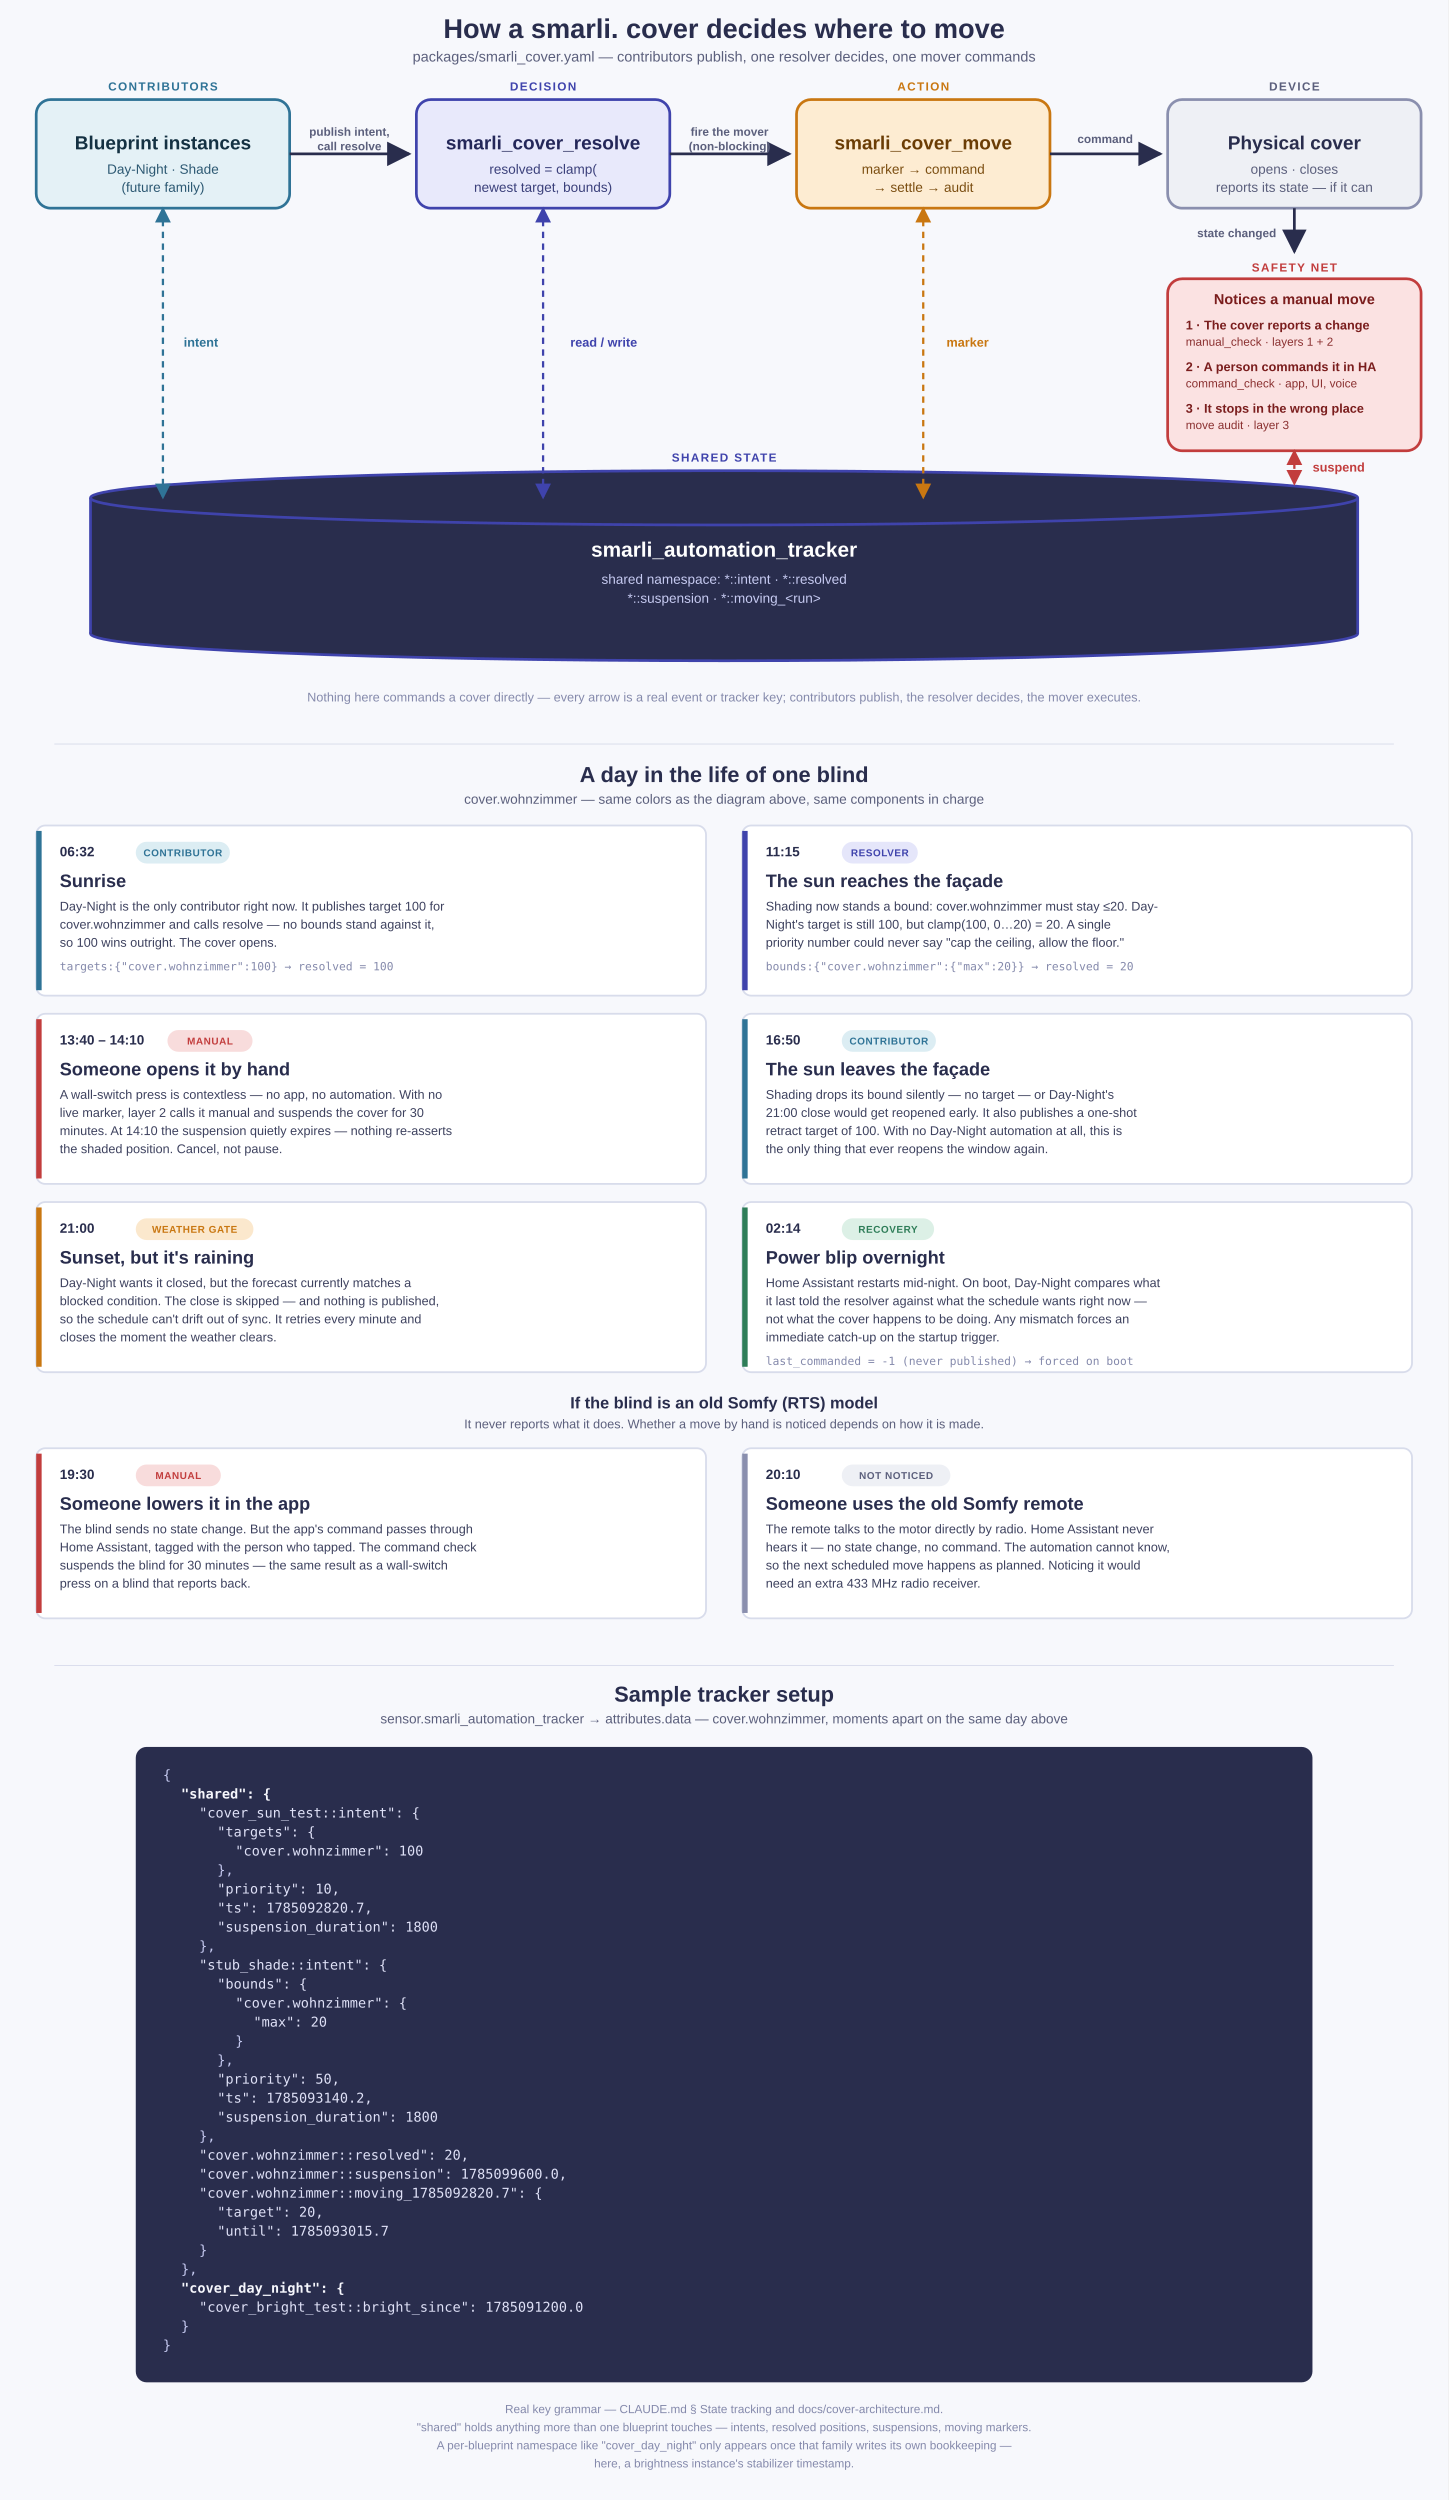
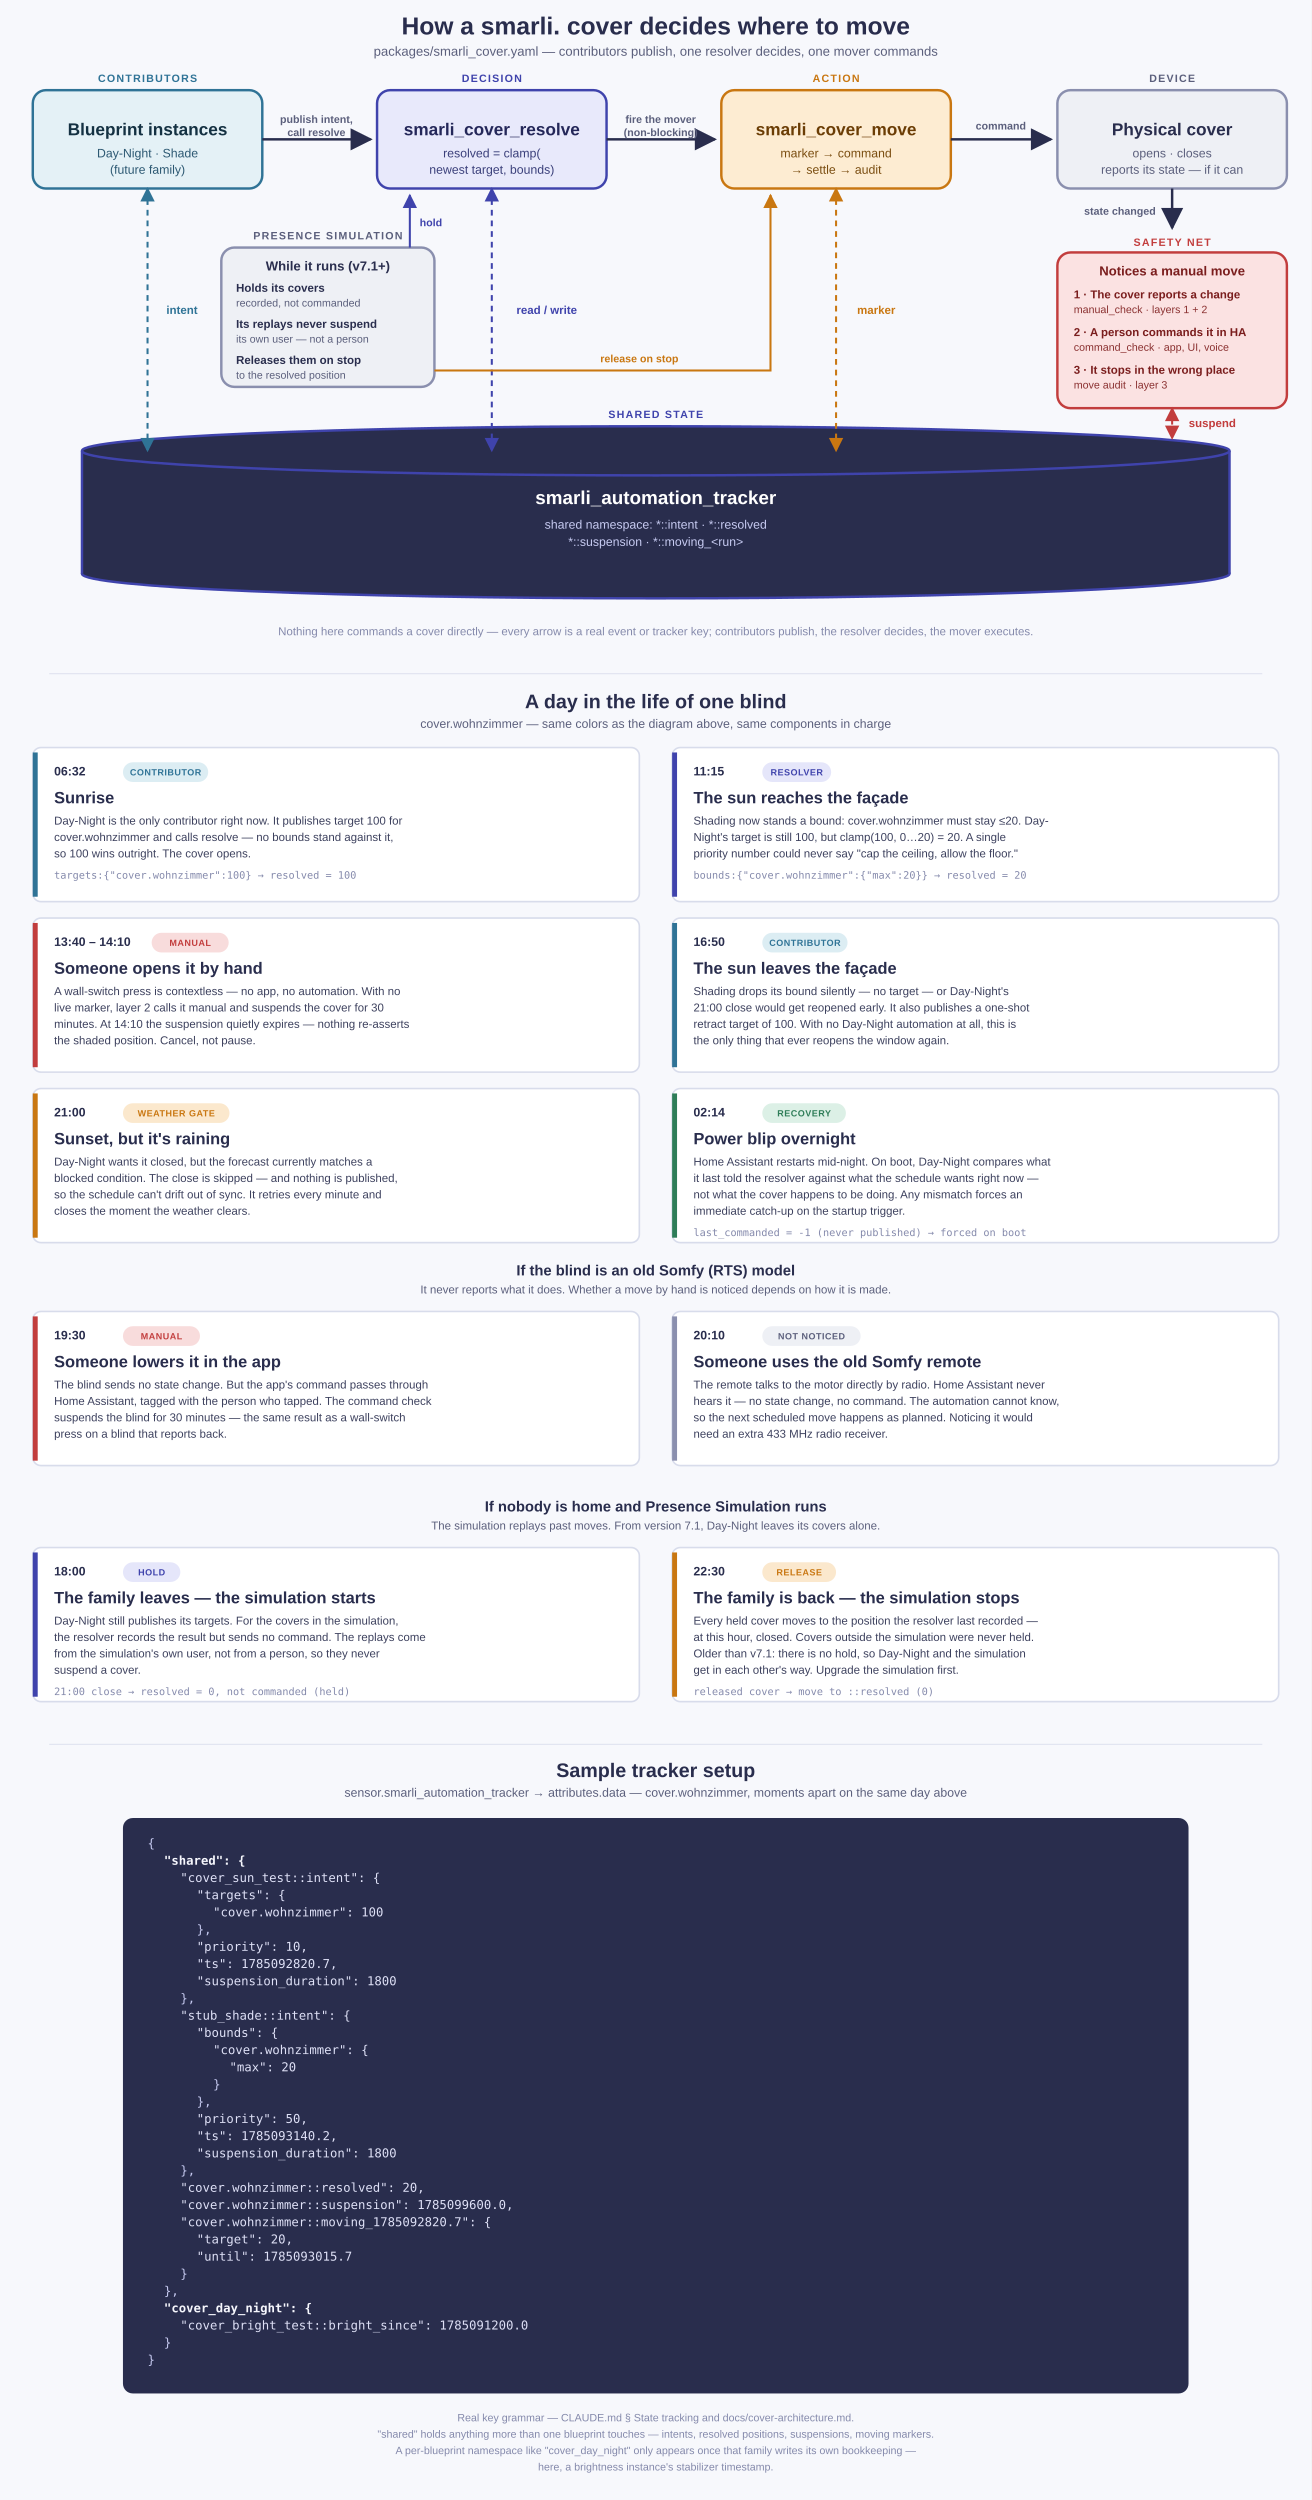
- <svg xmlns="http://www.w3.org/2000/svg" viewBox="0 0 1600 2762" font-family="-apple-system, 'Helvetica Neue', Arial, sans-serif">
+ <svg xmlns="http://www.w3.org/2000/svg" viewBox="0 0 1600 3050" font-family="-apple-system, 'Helvetica Neue', Arial, sans-serif">
  <defs>
    <marker id="aDark" viewBox="0 0 10 10" refX="9" refY="5" markerWidth="9" markerHeight="9" orient="auto-start-reverse">
      <path d="M0,0 L10,5 L0,10 z" fill="#292d4d" />
    </marker>
    <marker id="aBlue" viewBox="0 0 10 10" refX="9" refY="5" markerWidth="7" markerHeight="7" orient="auto-start-reverse">
      <path d="M0,0 L10,5 L0,10 z" fill="#2f7396" />
    </marker>
    <marker id="aIndigo" viewBox="0 0 10 10" refX="9" refY="5" markerWidth="7" markerHeight="7" orient="auto-start-reverse">
      <path d="M0,0 L10,5 L0,10 z" fill="#3f43ac" />
    </marker>
    <marker id="aOrange" viewBox="0 0 10 10" refX="9" refY="5" markerWidth="7" markerHeight="7" orient="auto-start-reverse">
      <path d="M0,0 L10,5 L0,10 z" fill="#c97711" />
    </marker>
    <marker id="aRed" viewBox="0 0 10 10" refX="9" refY="5" markerWidth="7" markerHeight="7" orient="auto-start-reverse">
      <path d="M0,0 L10,5 L0,10 z" fill="#c23d3d" />
    </marker>
  </defs>
-   <rect x="0" y="0" width="1600" height="2762" fill="#f7f8fc" />
+   <rect x="0" y="0" width="1600" height="3050" fill="#f7f8fc" />
  <text x="800" y="42" text-anchor="middle" font-size="30" font-weight="700" fill="#292d4d">How a smarli. cover decides where to move</text>
  <text x="800" y="68" text-anchor="middle" font-size="16" fill="#5b5f7c">packages/smarli_cover.yaml — contributors publish, one resolver decides, one mover commands</text>
  <text x="180" y="100" text-anchor="middle" font-size="13" font-weight="700" letter-spacing="1.5" fill="#2f7396">CONTRIBUTORS</text>
  <rect x="40" y="110" width="280" height="120" rx="16" fill="#e4f1f6" stroke="#2f7396" stroke-width="3" />
  <text x="180" y="165" text-anchor="middle" font-size="21" font-weight="700" fill="#143142">Blueprint instances</text>
  <text x="180" y="192" text-anchor="middle" font-size="15" fill="#2c5872">Day-Night · Shade</text>
  <text x="180" y="212" text-anchor="middle" font-size="15" fill="#2c5872">(future family)</text>
  <text x="600" y="100" text-anchor="middle" font-size="13" font-weight="700" letter-spacing="1.5" fill="#3f43ac">DECISION</text>
  <rect x="460" y="110" width="280" height="120" rx="16" fill="#e8e9fb" stroke="#3f43ac" stroke-width="3" />
  <text x="600" y="165" text-anchor="middle" font-size="21" font-weight="700" fill="#242759">smarli_cover_resolve</text>
  <text x="600" y="192" text-anchor="middle" font-size="15" fill="#3a3f7a">resolved = clamp(</text>
  <text x="600" y="212" text-anchor="middle" font-size="15" fill="#3a3f7a">newest target, bounds)</text>
  <text x="1020" y="100" text-anchor="middle" font-size="13" font-weight="700" letter-spacing="1.5" fill="#c97711">ACTION</text>
  <rect x="880" y="110" width="280" height="120" rx="16" fill="#fdecd2" stroke="#c97711" stroke-width="3" />
  <text x="1020" y="165" text-anchor="middle" font-size="21" font-weight="700" fill="#6b3d05">smarli_cover_move</text>
  <text x="1020" y="192" text-anchor="middle" font-size="15" fill="#7a4d10">marker → command</text>
  <text x="1020" y="212" text-anchor="middle" font-size="15" fill="#7a4d10">→ settle → audit</text>
  <text x="1430" y="100" text-anchor="middle" font-size="13" font-weight="700" letter-spacing="1.5" fill="#5b5f7c">DEVICE</text>
  <rect x="1290" y="110" width="280" height="120" rx="16" fill="#eef0f5" stroke="#8a8fae" stroke-width="3" />
  <text x="1430" y="165" text-anchor="middle" font-size="21" font-weight="700" fill="#292d4d">Physical cover</text>
  <text x="1430" y="192" text-anchor="middle" font-size="15" fill="#5b5f7c">opens · closes</text>
  <text x="1430" y="212" text-anchor="middle" font-size="15" fill="#5b5f7c">reports its state — if it can</text>
  <line x1="320" y1="170" x2="452" y2="170" stroke="#292d4d" stroke-width="3" marker-end="url(#aDark)" />
  <text x="386" y="150" text-anchor="middle" font-size="13" font-weight="600" fill="#5b5f7c">publish intent,</text>
  <text x="386" y="166" text-anchor="middle" font-size="13" font-weight="600" fill="#5b5f7c">call resolve</text>
  <line x1="740" y1="170" x2="872" y2="170" stroke="#292d4d" stroke-width="3" marker-end="url(#aDark)" />
  <text x="806" y="150" text-anchor="middle" font-size="13" font-weight="600" fill="#5b5f7c">fire the mover</text>
  <text x="806" y="166" text-anchor="middle" font-size="13" font-weight="600" fill="#5b5f7c">(non-blocking)</text>
  <line x1="1160" y1="170" x2="1282" y2="170" stroke="#292d4d" stroke-width="3" marker-end="url(#aDark)" />
  <text x="1221" y="158" text-anchor="middle" font-size="13" font-weight="600" fill="#5b5f7c">command</text>
  <line x1="1430" y1="230" x2="1430" y2="278" stroke="#292d4d" stroke-width="3" marker-end="url(#aDark)" />
  <text x="1410" y="262" text-anchor="end" font-size="13" font-weight="600" fill="#5b5f7c">state changed</text>
  <text x="1430" y="300" text-anchor="middle" font-size="13" font-weight="700" letter-spacing="1.5" fill="#c23d3d">SAFETY NET</text>
  <rect x="1290" y="308" width="280" height="190" rx="16" fill="#fbe2e2" stroke="#c23d3d" stroke-width="3" />
  <text x="1430" y="336" text-anchor="middle" font-size="16" font-weight="700" fill="#7a1d1d">Notices a manual move</text>
  <text x="1310" y="364" font-size="14" font-weight="700" fill="#7a1d1d">1 · The cover reports a change</text>
  <text x="1310" y="382" font-size="13" fill="#8a3030">manual_check · layers 1 + 2</text>
  <text x="1310" y="410" font-size="14" font-weight="700" fill="#7a1d1d">2 · A person commands it in HA</text>
  <text x="1310" y="428" font-size="13" fill="#8a3030">command_check · app, UI, voice</text>
  <text x="1310" y="456" font-size="14" font-weight="700" fill="#7a1d1d">3 · It stops in the wrong place</text>
  <text x="1310" y="474" font-size="13" fill="#8a3030">move audit · layer 3</text>
  <text x="800" y="510" text-anchor="middle" font-size="13" font-weight="700" letter-spacing="1.5" fill="#3f43ac">SHARED STATE</text>
  <ellipse cx="800" cy="700" rx="700" ry="30" fill="#292d4d" stroke="#3f43ac" stroke-width="3" />
  <rect x="100" y="550" width="1400" height="150" fill="#292d4d" />
  <line x1="100" y1="550" x2="100" y2="700" stroke="#3f43ac" stroke-width="3" />
  <line x1="1500" y1="550" x2="1500" y2="700" stroke="#3f43ac" stroke-width="3" />
  <ellipse cx="800" cy="550" rx="700" ry="30" fill="#292d4d" stroke="#3f43ac" stroke-width="3" />
  <text x="800" y="615" text-anchor="middle" font-size="23" font-weight="700" fill="#ffffff">smarli_automation_tracker</text>
  <text x="800" y="645" text-anchor="middle" font-size="15" fill="#c7cbf2">shared namespace: *::intent · *::resolved</text>
  <text x="800" y="666" text-anchor="middle" font-size="15" fill="#c7cbf2">*::suspension · *::moving_&lt;run&gt;</text>
  <line x1="180" y1="230" x2="180" y2="550" stroke="#2f7396" stroke-width="2.5" stroke-dasharray="7,6" marker-end="url(#aBlue)" marker-start="url(#aBlue)" />
  <rect x="192" y="365" width="60" height="26" fill="#f7f8fc" />
  <text x="222" y="383" text-anchor="middle" font-size="14" font-weight="600" fill="#2f7396">intent</text>
  <line x1="600" y1="230" x2="600" y2="550" stroke="#3f43ac" stroke-width="2.5" stroke-dasharray="7,6" marker-end="url(#aIndigo)" marker-start="url(#aIndigo)" />
  <rect x="612" y="365" width="110" height="26" fill="#f7f8fc" />
  <text x="667" y="383" text-anchor="middle" font-size="14" font-weight="600" fill="#3f43ac">read / write</text>
  <line x1="1020" y1="230" x2="1020" y2="550" stroke="#c97711" stroke-width="2.5" stroke-dasharray="7,6" marker-end="url(#aOrange)" marker-start="url(#aOrange)" />
  <rect x="1032" y="365" width="75" height="26" fill="#f7f8fc" />
  <text x="1069" y="383" text-anchor="middle" font-size="14" font-weight="600" fill="#c97711">marker</text>
  <line x1="1430" y1="498" x2="1430" y2="535" stroke="#c23d3d" stroke-width="2.5" stroke-dasharray="7,6" marker-end="url(#aRed)" marker-start="url(#aRed)" />
  <rect x="1442" y="503" width="75" height="26" fill="#f7f8fc" />
  <text x="1479" y="521" text-anchor="middle" font-size="14" font-weight="600" fill="#c23d3d">suspend</text>
+   <text x="400" y="292" text-anchor="middle" font-size="13" font-weight="700" letter-spacing="1.5" fill="#5b5f7c">PRESENCE SIMULATION</text>
+   <rect x="270" y="302" width="260" height="170" rx="16" fill="#eef0f5" stroke="#8a8fae" stroke-width="3" />
+   <text x="400" y="330" text-anchor="middle" font-size="16" font-weight="700" fill="#292d4d">While it runs (v7.1+)</text>
+   <text x="288" y="356" font-size="14" font-weight="700" fill="#292d4d">Holds its covers</text>
+   <text x="288" y="374" font-size="13" fill="#5b5f7c">recorded, not commanded</text>
+   <text x="288" y="400" font-size="14" font-weight="700" fill="#292d4d">Its replays never suspend</text>
+   <text x="288" y="418" font-size="13" fill="#5b5f7c">its own user — not a person</text>
+   <text x="288" y="444" font-size="14" font-weight="700" fill="#292d4d">Releases them on stop</text>
+   <text x="288" y="462" font-size="13" fill="#5b5f7c">to the resolved position</text>
+   <line x1="500" y1="302" x2="500" y2="238" stroke="#3f43ac" stroke-width="2.5" marker-end="url(#aIndigo)" />
+   <text x="512" y="276" font-size="13" font-weight="600" fill="#3f43ac">hold</text>
+   <path d="M530,452 H940 V238" fill="none" stroke="#c97711" stroke-width="2.5" marker-end="url(#aOrange)" />
+   <text x="780" y="442" text-anchor="middle" font-size="13" font-weight="600" fill="#c97711">release on stop</text>
  <text x="800" y="775" text-anchor="middle" font-size="14" fill="#8489ab">Nothing here commands a cover directly — every arrow is a real event or tracker key; contributors publish, the resolver decides, the mover executes.</text>
  <line x1="60" y1="822" x2="1540" y2="822" stroke="#d8dceb" stroke-width="1" />
  <text x="800" y="864" text-anchor="middle" font-size="24" font-weight="700" fill="#292d4d">A day in the life of one blind</text>
  <text x="800" y="888" text-anchor="middle" font-size="15" fill="#5b5f7c">cover.wohnzimmer — same colors as the diagram above, same components in charge</text>
  <rect x="40" y="912" width="740" height="188" rx="10" fill="#ffffff" stroke="#d8dceb" stroke-width="2" />
  <rect x="40" y="918" width="6" height="176" fill="#2f7396" />
  <text x="66" y="946" font-size="15" font-weight="700" fill="#292d4d" font-variant-numeric="tabular-nums">06:32</text>
  <rect x="150" y="930" width="104" height="24" rx="12" fill="#dcedf3" />
  <text x="202" y="946" text-anchor="middle" font-size="11" font-weight="700" letter-spacing="0.6" fill="#2f7396">CONTRIBUTOR</text>
  <text x="66" y="980" font-size="20" font-weight="700" fill="#292d4d">Sunrise</text>
  <text x="66" y="1006" font-size="14" fill="#3d415e">Day-Night is the only contributor right now. It publishes target 100 for</text>
  <text x="66" y="1026" font-size="14" fill="#3d415e">cover.wohnzimmer and calls resolve — no bounds stand against it,</text>
  <text x="66" y="1046" font-size="14" fill="#3d415e">so 100 wins outright. The cover opens.</text>
  <text x="66" y="1072" font-size="12.5" font-family="ui-monospace, Consolas, monospace" fill="#8489ab">targets:{"cover.wohnzimmer":100} → resolved = 100</text>
  <rect x="820" y="912" width="740" height="188" rx="10" fill="#ffffff" stroke="#d8dceb" stroke-width="2" />
  <rect x="820" y="918" width="6" height="176" fill="#3f43ac" />
  <text x="846" y="946" font-size="15" font-weight="700" fill="#292d4d" font-variant-numeric="tabular-nums">11:15</text>
  <rect x="930" y="930" width="84" height="24" rx="12" fill="#e5e6fa" />
  <text x="972" y="946" text-anchor="middle" font-size="11" font-weight="700" letter-spacing="0.6" fill="#3f43ac">RESOLVER</text>
  <text x="846" y="980" font-size="20" font-weight="700" fill="#292d4d">The sun reaches the façade</text>
  <text x="846" y="1006" font-size="14" fill="#3d415e">Shading now stands a bound: cover.wohnzimmer must stay ≤20. Day-</text>
  <text x="846" y="1026" font-size="14" fill="#3d415e">Night's target is still 100, but clamp(100, 0…20) = 20. A single</text>
  <text x="846" y="1046" font-size="14" fill="#3d415e">priority number could never say "cap the ceiling, allow the floor."</text>
  <text x="846" y="1072" font-size="12.5" font-family="ui-monospace, Consolas, monospace" fill="#8489ab">bounds:{"cover.wohnzimmer":{"max":20}} → resolved = 20</text>
  <rect x="40" y="1120" width="740" height="188" rx="10" fill="#ffffff" stroke="#d8dceb" stroke-width="2" />
  <rect x="40" y="1126" width="6" height="176" fill="#c23d3d" />
  <text x="66" y="1154" font-size="15" font-weight="700" fill="#292d4d" font-variant-numeric="tabular-nums">13:40 – 14:10</text>
  <rect x="185" y="1138" width="94" height="24" rx="12" fill="#f8dcdc" />
  <text x="232" y="1154" text-anchor="middle" font-size="11" font-weight="700" letter-spacing="0.6" fill="#c23d3d">MANUAL</text>
  <text x="66" y="1188" font-size="20" font-weight="700" fill="#292d4d">Someone opens it by hand</text>
  <text x="66" y="1214" font-size="14" fill="#3d415e">A wall-switch press is contextless — no app, no automation. With no</text>
  <text x="66" y="1234" font-size="14" fill="#3d415e">live marker, layer 2 calls it manual and suspends the cover for 30</text>
  <text x="66" y="1254" font-size="14" fill="#3d415e">minutes. At 14:10 the suspension quietly expires — nothing re-asserts</text>
  <text x="66" y="1274" font-size="14" fill="#3d415e">the shaded position. Cancel, not pause.</text>
  <rect x="820" y="1120" width="740" height="188" rx="10" fill="#ffffff" stroke="#d8dceb" stroke-width="2" />
  <rect x="820" y="1126" width="6" height="176" fill="#2f7396" />
  <text x="846" y="1154" font-size="15" font-weight="700" fill="#292d4d" font-variant-numeric="tabular-nums">16:50</text>
  <rect x="930" y="1138" width="104" height="24" rx="12" fill="#dcedf3" />
  <text x="982" y="1154" text-anchor="middle" font-size="11" font-weight="700" letter-spacing="0.6" fill="#2f7396">CONTRIBUTOR</text>
  <text x="846" y="1188" font-size="20" font-weight="700" fill="#292d4d">The sun leaves the façade</text>
  <text x="846" y="1214" font-size="14" fill="#3d415e">Shading drops its bound silently — no target — or Day-Night's</text>
  <text x="846" y="1234" font-size="14" fill="#3d415e">21:00 close would get reopened early. It also publishes a one-shot</text>
  <text x="846" y="1254" font-size="14" fill="#3d415e">retract target of 100. With no Day-Night automation at all, this is</text>
  <text x="846" y="1274" font-size="14" fill="#3d415e">the only thing that ever reopens the window again.</text>
  <rect x="40" y="1328" width="740" height="188" rx="10" fill="#ffffff" stroke="#d8dceb" stroke-width="2" />
  <rect x="40" y="1334" width="6" height="176" fill="#c97711" />
  <text x="66" y="1362" font-size="15" font-weight="700" fill="#292d4d" font-variant-numeric="tabular-nums">21:00</text>
  <rect x="150" y="1346" width="130" height="24" rx="12" fill="#fbe8cd" />
  <text x="215" y="1362" text-anchor="middle" font-size="11" font-weight="700" letter-spacing="0.6" fill="#c97711">WEATHER GATE</text>
  <text x="66" y="1396" font-size="20" font-weight="700" fill="#292d4d">Sunset, but it's raining</text>
  <text x="66" y="1422" font-size="14" fill="#3d415e">Day-Night wants it closed, but the forecast currently matches a</text>
  <text x="66" y="1442" font-size="14" fill="#3d415e">blocked condition. The close is skipped — and nothing is published,</text>
  <text x="66" y="1462" font-size="14" fill="#3d415e">so the schedule can't drift out of sync. It retries every minute and</text>
  <text x="66" y="1482" font-size="14" fill="#3d415e">closes the moment the weather clears.</text>
  <rect x="820" y="1328" width="740" height="188" rx="10" fill="#ffffff" stroke="#d8dceb" stroke-width="2" />
  <rect x="820" y="1334" width="6" height="176" fill="#2e7d58" />
  <text x="846" y="1362" font-size="15" font-weight="700" fill="#292d4d" font-variant-numeric="tabular-nums">02:14</text>
  <rect x="930" y="1346" width="102" height="24" rx="12" fill="#dcf0e6" />
  <text x="981" y="1362" text-anchor="middle" font-size="11" font-weight="700" letter-spacing="0.6" fill="#2e7d58">RECOVERY</text>
  <text x="846" y="1396" font-size="20" font-weight="700" fill="#292d4d">Power blip overnight</text>
  <text x="846" y="1422" font-size="14" fill="#3d415e">Home Assistant restarts mid-night. On boot, Day-Night compares what</text>
  <text x="846" y="1442" font-size="14" fill="#3d415e">it last told the resolver against what the schedule wants right now —</text>
  <text x="846" y="1462" font-size="14" fill="#3d415e">not what the cover happens to be doing. Any mismatch forces an</text>
  <text x="846" y="1482" font-size="14" fill="#3d415e">immediate catch-up on the startup trigger.</text>
  <text x="846" y="1508" font-size="12.5" font-family="ui-monospace, Consolas, monospace" fill="#8489ab">last_commanded = -1 (never published) → forced on boot</text>
  <text x="800" y="1556" text-anchor="middle" font-size="18" font-weight="700" fill="#292d4d">If the blind is an old Somfy (RTS) model</text>
  <text x="800" y="1578" text-anchor="middle" font-size="14" fill="#5b5f7c">It never reports what it does. Whether a move by hand is noticed depends on how it is made.</text>
  <rect x="40" y="1600" width="740" height="188" rx="10" fill="#ffffff" stroke="#d8dceb" stroke-width="2" />
  <rect x="40" y="1606" width="6" height="176" fill="#c23d3d" />
  <text x="66" y="1634" font-size="15" font-weight="700" fill="#292d4d" font-variant-numeric="tabular-nums">19:30</text>
  <rect x="150" y="1618" width="94" height="24" rx="12" fill="#f8dcdc" />
  <text x="197" y="1634" text-anchor="middle" font-size="11" font-weight="700" letter-spacing="0.6" fill="#c23d3d">MANUAL</text>
  <text x="66" y="1668" font-size="20" font-weight="700" fill="#292d4d">Someone lowers it in the app</text>
  <text x="66" y="1694" font-size="14" fill="#3d415e">The blind sends no state change. But the app's command passes through</text>
  <text x="66" y="1714" font-size="14" fill="#3d415e">Home Assistant, tagged with the person who tapped. The command check</text>
  <text x="66" y="1734" font-size="14" fill="#3d415e">suspends the blind for 30 minutes — the same result as a wall-switch</text>
  <text x="66" y="1754" font-size="14" fill="#3d415e">press on a blind that reports back.</text>
  <rect x="820" y="1600" width="740" height="188" rx="10" fill="#ffffff" stroke="#d8dceb" stroke-width="2" />
  <rect x="820" y="1606" width="6" height="176" fill="#8a8fae" />
  <text x="846" y="1634" font-size="15" font-weight="700" fill="#292d4d" font-variant-numeric="tabular-nums">20:10</text>
  <rect x="930" y="1618" width="120" height="24" rx="12" fill="#eef0f5" />
  <text x="990" y="1634" text-anchor="middle" font-size="11" font-weight="700" letter-spacing="0.6" fill="#5b5f7c">NOT NOTICED</text>
  <text x="846" y="1668" font-size="20" font-weight="700" fill="#292d4d">Someone uses the old Somfy remote</text>
  <text x="846" y="1694" font-size="14" fill="#3d415e">The remote talks to the motor directly by radio. Home Assistant never</text>
  <text x="846" y="1714" font-size="14" fill="#3d415e">hears it — no state change, no command. The automation cannot know,</text>
  <text x="846" y="1734" font-size="14" fill="#3d415e">so the next scheduled move happens as planned. Noticing it would</text>
  <text x="846" y="1754" font-size="14" fill="#3d415e">need an extra 433 MHz radio receiver.</text>
-   <line x1="60" y1="1840" x2="1540" y2="1840" stroke="#d8dceb" stroke-width="1" />
-   <text x="800" y="1880" text-anchor="middle" font-size="24" font-weight="700" fill="#292d4d">Sample tracker setup</text>
-   <text x="800" y="1904" text-anchor="middle" font-size="15" fill="#5b5f7c">sensor.smarli_automation_tracker → attributes.data — cover.wohnzimmer, moments apart on the same day above</text>
-   <rect x="150" y="1930" width="1300" height="702" rx="12" fill="#292d4d" />
+   <text x="800" y="1844" text-anchor="middle" font-size="18" font-weight="700" fill="#292d4d">If nobody is home and Presence Simulation runs</text>
+   <text x="800" y="1866" text-anchor="middle" font-size="14" fill="#5b5f7c">The simulation replays past moves. From version 7.1, Day-Night leaves its covers alone.</text>
+   <rect x="40" y="1888" width="740" height="188" rx="10" fill="#ffffff" stroke="#d8dceb" stroke-width="2" />
+   <rect x="40" y="1894" width="6" height="176" fill="#3f43ac" />
+   <text x="66" y="1922" font-size="15" font-weight="700" fill="#292d4d" font-variant-numeric="tabular-nums">18:00</text>
+   <rect x="150" y="1906" width="70" height="24" rx="12" fill="#e5e6fa" />
+   <text x="185" y="1922" text-anchor="middle" font-size="11" font-weight="700" letter-spacing="0.6" fill="#3f43ac">HOLD</text>
+   <text x="66" y="1956" font-size="20" font-weight="700" fill="#292d4d">The family leaves — the simulation starts</text>
+   <text x="66" y="1982" font-size="14" fill="#3d415e">Day-Night still publishes its targets. For the covers in the simulation,</text>
+   <text x="66" y="2002" font-size="14" fill="#3d415e">the resolver records the result but sends no command. The replays come</text>
+   <text x="66" y="2022" font-size="14" fill="#3d415e">from the simulation's own user, not from a person, so they never</text>
+   <text x="66" y="2042" font-size="14" fill="#3d415e">suspend a cover.</text>
+   <text x="66" y="2068" font-size="12.5" font-family="ui-monospace, Consolas, monospace" fill="#8489ab">21:00 close → resolved = 0, not commanded (held)</text>
+   <rect x="820" y="1888" width="740" height="188" rx="10" fill="#ffffff" stroke="#d8dceb" stroke-width="2" />
+   <rect x="820" y="1894" width="6" height="176" fill="#c97711" />
+   <text x="846" y="1922" font-size="15" font-weight="700" fill="#292d4d" font-variant-numeric="tabular-nums">22:30</text>
+   <rect x="930" y="1906" width="90" height="24" rx="12" fill="#fbe8cd" />
+   <text x="975" y="1922" text-anchor="middle" font-size="11" font-weight="700" letter-spacing="0.6" fill="#c97711">RELEASE</text>
+   <text x="846" y="1956" font-size="20" font-weight="700" fill="#292d4d">The family is back — the simulation stops</text>
+   <text x="846" y="1982" font-size="14" fill="#3d415e">Every held cover moves to the position the resolver last recorded —</text>
+   <text x="846" y="2002" font-size="14" fill="#3d415e">at this hour, closed. Covers outside the simulation were never held.</text>
+   <text x="846" y="2022" font-size="14" fill="#3d415e">Older than v7.1: there is no hold, so Day-Night and the simulation</text>
+   <text x="846" y="2042" font-size="14" fill="#3d415e">get in each other's way. Upgrade the simulation first.</text>
+   <text x="846" y="2068" font-size="12.5" font-family="ui-monospace, Consolas, monospace" fill="#8489ab">released cover → move to ::resolved (0)</text>
+   <line x1="60" y1="2128" x2="1540" y2="2128" stroke="#d8dceb" stroke-width="1" />
+   <text x="800" y="2168" text-anchor="middle" font-size="24" font-weight="700" fill="#292d4d">Sample tracker setup</text>
+   <text x="800" y="2192" text-anchor="middle" font-size="15" fill="#5b5f7c">sensor.smarli_automation_tracker → attributes.data — cover.wohnzimmer, moments apart on the same day above</text>
+   <rect x="150" y="2218" width="1300" height="702" rx="12" fill="#292d4d" />
  <g font-size="15" font-family="ui-monospace, Consolas, monospace">
-     <text x="180" y="1966" fill="#c7cbf2">{</text>
-     <text x="200" y="1987" font-weight="700" fill="#f6f7fd">"shared": {</text>
-     <text x="220" y="2008" fill="#dfe1f7">"cover_sun_test::intent": {</text>
-     <text x="240" y="2029" fill="#dfe1f7">"targets": {</text>
-     <text x="260" y="2050" fill="#dfe1f7">"cover.wohnzimmer": 100</text>
-     <text x="240" y="2071" fill="#c7cbf2">},</text>
-     <text x="240" y="2092" fill="#dfe1f7">"priority": 10,</text>
-     <text x="240" y="2113" fill="#dfe1f7">"ts": 1785092820.7,</text>
-     <text x="240" y="2134" fill="#dfe1f7">"suspension_duration": 1800</text>
-     <text x="220" y="2155" fill="#c7cbf2">},</text>
-     <text x="220" y="2176" fill="#dfe1f7">"stub_shade::intent": {</text>
-     <text x="240" y="2197" fill="#dfe1f7">"bounds": {</text>
-     <text x="260" y="2218" fill="#dfe1f7">"cover.wohnzimmer": {</text>
-     <text x="280" y="2239" fill="#dfe1f7">"max": 20</text>
-     <text x="260" y="2260" fill="#c7cbf2">}</text>
-     <text x="240" y="2281" fill="#c7cbf2">},</text>
-     <text x="240" y="2302" fill="#dfe1f7">"priority": 50,</text>
-     <text x="240" y="2323" fill="#dfe1f7">"ts": 1785093140.2,</text>
-     <text x="240" y="2344" fill="#dfe1f7">"suspension_duration": 1800</text>
-     <text x="220" y="2365" fill="#c7cbf2">},</text>
-     <text x="220" y="2386" fill="#dfe1f7">"cover.wohnzimmer::resolved": 20,</text>
-     <text x="220" y="2407" fill="#dfe1f7">"cover.wohnzimmer::suspension": 1785099600.0,</text>
-     <text x="220" y="2428" fill="#dfe1f7">"cover.wohnzimmer::moving_1785092820.7": {</text>
-     <text x="240" y="2449" fill="#dfe1f7">"target": 20,</text>
-     <text x="240" y="2470" fill="#dfe1f7">"until": 1785093015.7</text>
-     <text x="220" y="2491" fill="#c7cbf2">}</text>
-     <text x="200" y="2512" fill="#c7cbf2">},</text>
-     <text x="200" y="2533" font-weight="700" fill="#f6f7fd">"cover_day_night": {</text>
-     <text x="220" y="2554" fill="#dfe1f7">"cover_bright_test::bright_since": 1785091200.0</text>
-     <text x="200" y="2575" fill="#c7cbf2">}</text>
-     <text x="180" y="2596" fill="#c7cbf2">}</text>
+     <text x="180" y="2254" fill="#c7cbf2">{</text>
+     <text x="200" y="2275" font-weight="700" fill="#f6f7fd">"shared": {</text>
+     <text x="220" y="2296" fill="#dfe1f7">"cover_sun_test::intent": {</text>
+     <text x="240" y="2317" fill="#dfe1f7">"targets": {</text>
+     <text x="260" y="2338" fill="#dfe1f7">"cover.wohnzimmer": 100</text>
+     <text x="240" y="2359" fill="#c7cbf2">},</text>
+     <text x="240" y="2380" fill="#dfe1f7">"priority": 10,</text>
+     <text x="240" y="2401" fill="#dfe1f7">"ts": 1785092820.7,</text>
+     <text x="240" y="2422" fill="#dfe1f7">"suspension_duration": 1800</text>
+     <text x="220" y="2443" fill="#c7cbf2">},</text>
+     <text x="220" y="2464" fill="#dfe1f7">"stub_shade::intent": {</text>
+     <text x="240" y="2485" fill="#dfe1f7">"bounds": {</text>
+     <text x="260" y="2506" fill="#dfe1f7">"cover.wohnzimmer": {</text>
+     <text x="280" y="2527" fill="#dfe1f7">"max": 20</text>
+     <text x="260" y="2548" fill="#c7cbf2">}</text>
+     <text x="240" y="2569" fill="#c7cbf2">},</text>
+     <text x="240" y="2590" fill="#dfe1f7">"priority": 50,</text>
+     <text x="240" y="2611" fill="#dfe1f7">"ts": 1785093140.2,</text>
+     <text x="240" y="2632" fill="#dfe1f7">"suspension_duration": 1800</text>
+     <text x="220" y="2653" fill="#c7cbf2">},</text>
+     <text x="220" y="2674" fill="#dfe1f7">"cover.wohnzimmer::resolved": 20,</text>
+     <text x="220" y="2695" fill="#dfe1f7">"cover.wohnzimmer::suspension": 1785099600.0,</text>
+     <text x="220" y="2716" fill="#dfe1f7">"cover.wohnzimmer::moving_1785092820.7": {</text>
+     <text x="240" y="2737" fill="#dfe1f7">"target": 20,</text>
+     <text x="240" y="2758" fill="#dfe1f7">"until": 1785093015.7</text>
+     <text x="220" y="2779" fill="#c7cbf2">}</text>
+     <text x="200" y="2800" fill="#c7cbf2">},</text>
+     <text x="200" y="2821" font-weight="700" fill="#f6f7fd">"cover_day_night": {</text>
+     <text x="220" y="2842" fill="#dfe1f7">"cover_bright_test::bright_since": 1785091200.0</text>
+     <text x="200" y="2863" fill="#c7cbf2">}</text>
+     <text x="180" y="2884" fill="#c7cbf2">}</text>
  </g>
-   <text x="800" y="2666" text-anchor="middle" font-size="13" fill="#8489ab">Real key grammar — CLAUDE.md § State tracking and docs/cover-architecture.md.</text>
-   <text x="800" y="2686" text-anchor="middle" font-size="13" fill="#8489ab">"shared" holds anything more than one blueprint touches — intents, resolved positions, suspensions, moving markers.</text>
-   <text x="800" y="2706" text-anchor="middle" font-size="13" fill="#8489ab">A per-blueprint namespace like "cover_day_night" only appears once that family writes its own bookkeeping —</text>
-   <text x="800" y="2726" text-anchor="middle" font-size="13" fill="#8489ab">here, a brightness instance's stabilizer timestamp.</text>
+   <text x="800" y="2954" text-anchor="middle" font-size="13" fill="#8489ab">Real key grammar — CLAUDE.md § State tracking and docs/cover-architecture.md.</text>
+   <text x="800" y="2974" text-anchor="middle" font-size="13" fill="#8489ab">"shared" holds anything more than one blueprint touches — intents, resolved positions, suspensions, moving markers.</text>
+   <text x="800" y="2994" text-anchor="middle" font-size="13" fill="#8489ab">A per-blueprint namespace like "cover_day_night" only appears once that family writes its own bookkeeping —</text>
+   <text x="800" y="3014" text-anchor="middle" font-size="13" fill="#8489ab">here, a brightness instance's stabilizer timestamp.</text>
</svg>
